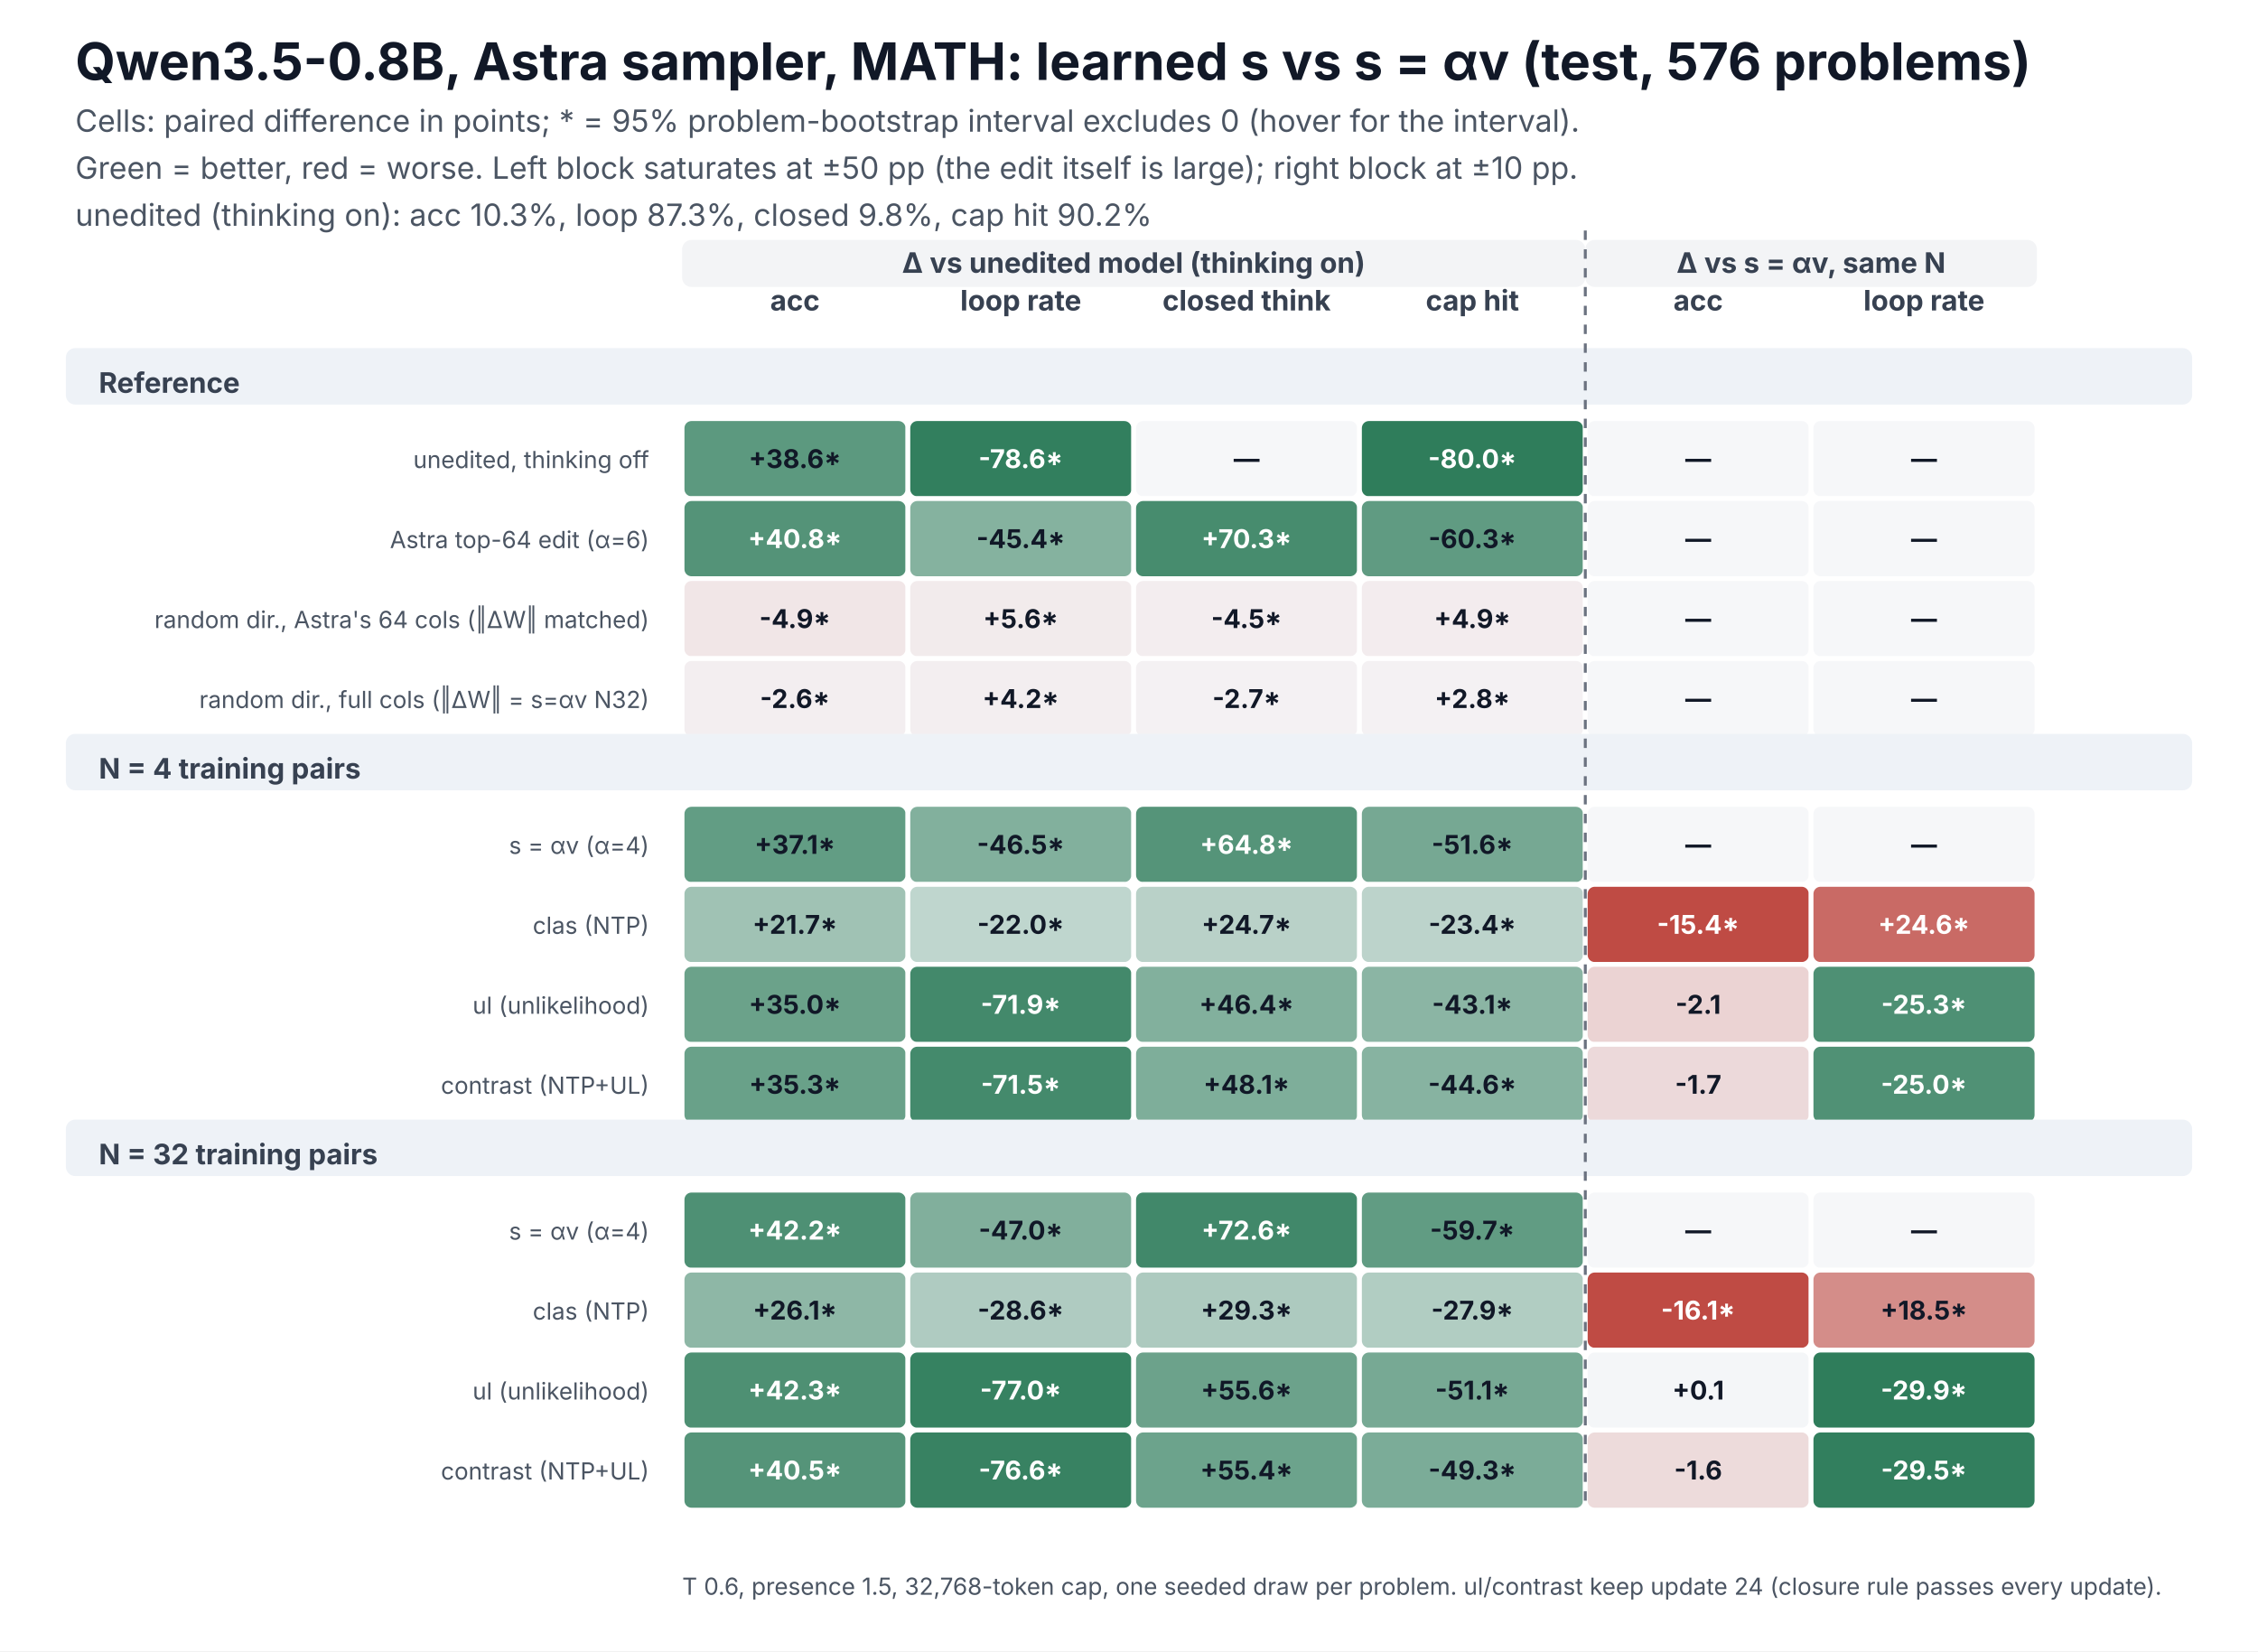
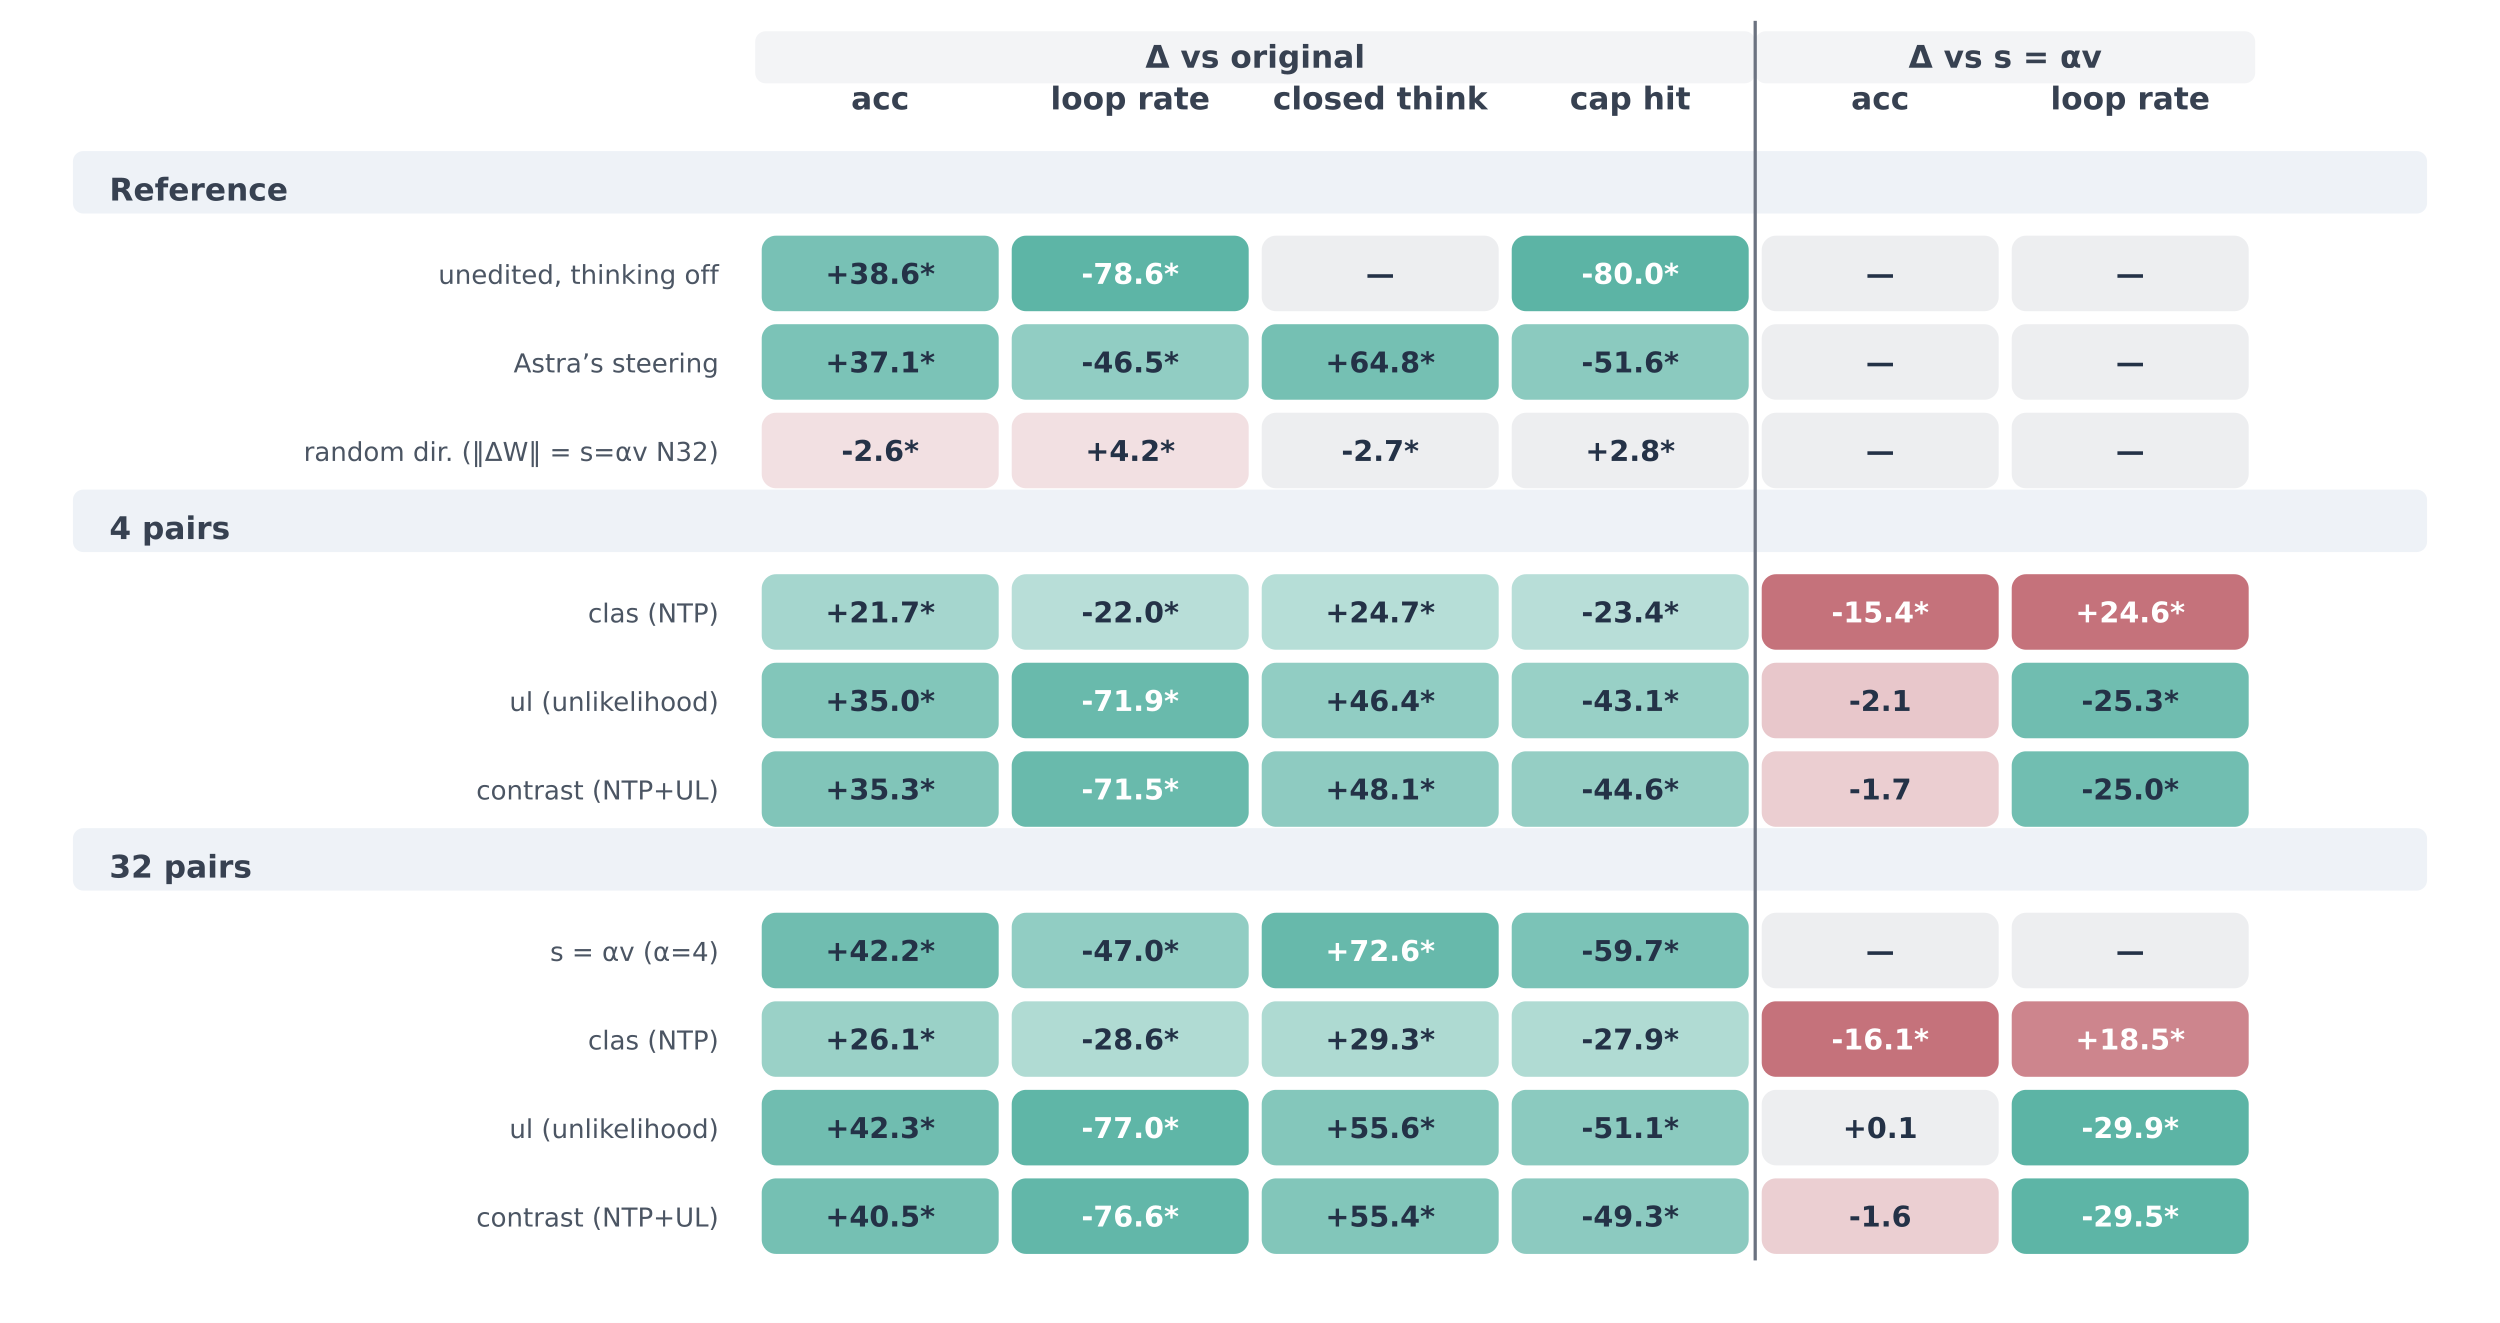
- <svg xmlns="http://www.w3.org/2000/svg" width="960" height="702" viewBox="0 0 960 702" role="img">
+ <svg xmlns="http://www.w3.org/2000/svg" width="960" height="508" viewBox="0 0 960 508" role="img">
  <style>
-       text { font-family: Inter, ui-sans-serif, system-ui, -apple-system, BlinkMacSystemFont, "Segoe UI", sans-serif; fill: #111827; }
+       text { font-family: "DejaVu Sans", sans-serif; fill: #111827; }
      .title { font-size: 22px; font-weight: 700; }
      .subtitle { font-size: 13px; fill: #4b5563; }
      .label { font-size: 12px; fill: #374151; }
      .small { font-size: 10px; fill: #4b5563; }
      .cell { stroke: #ffffff; stroke-width: 2; rx: 4; ry: 4; }
-       .group-separator { stroke: #6b7280; stroke-width: 1.25; stroke-dasharray: 4 4; }
+       .group-separator { stroke: #6b7280; stroke-width: 1.25; stroke-dasharray: none; }
    </style>
  <rect width="100%" height="100%" fill="#ffffff" />
-   <text x="32" y="34" class="title">Qwen3.5-0.8B, Astra sampler, MATH: learned s vs s = αv (test, 576 problems)</text>
-   <text x="32" y="56" class="subtitle">Cells: paired difference in points; * = 95% problem-bootstrap interval excludes 0 (hover for the interval).</text>
-   <text x="32" y="76" class="subtitle">Green = better, red = worse. Left block saturates at ±50 pp (the edit itself is large); right block at ±10 pp.</text>
-   <text x="32" y="96" class="subtitle">unedited (thinking on): acc 10.3%, loop 87.3%, closed 9.8%, cap hit 90.2%</text>
-   <rect x="290" y="102" width="384" height="20" fill="#f3f4f6" rx="4" />
-   <text x="482.0" y="116" class="label" font-weight="700" text-anchor="middle">Δ vs unedited model (thinking on)</text>
-   <rect x="674" y="102" width="192" height="20" fill="#f3f4f6" rx="4" />
-   <text x="770.0" y="116" class="label" font-weight="700" text-anchor="middle">Δ vs s = αv, same N</text>
-   <text x="338.0" y="132" class="label" font-weight="700" text-anchor="middle">acc</text>
-   <text x="434.0" y="132" class="label" font-weight="700" text-anchor="middle">loop rate</text>
-   <text x="530.0" y="132" class="label" font-weight="700" text-anchor="middle">closed think</text>
-   <text x="626.0" y="132" class="label" font-weight="700" text-anchor="middle">cap hit</text>
-   <text x="722.0" y="132" class="label" font-weight="700" text-anchor="middle">acc</text>
-   <text x="818.0" y="132" class="label" font-weight="700" text-anchor="middle">loop rate</text>
-   <rect x="28" y="148" width="904" height="24" fill="#eef2f7" rx="4" />
-   <text x="42" y="167" class="label" font-weight="700">Reference</text>
-   <text x="276" y="199.0" class="small" text-anchor="end">unedited, thinking off</text>
-   <rect x="290" y="178" width="96" height="34" class="cell" fill="rgb(92,153,127)" />
-   <text x="338.0" y="199.0" font-size="11" font-weight="650" text-anchor="middle" style="fill: #111827">+38.6*</text>
-   <rect x="386" y="178" width="96" height="34" class="cell" fill="rgb(50,127,94)" />
-   <text x="434.0" y="199.0" font-size="11" font-weight="650" text-anchor="middle" style="fill: #ffffff">-78.6*</text>
-   <rect x="482" y="178" width="96" height="34" class="cell" fill="rgb(246,247,249)" />
-   <text x="530.0" y="199.0" font-size="11" font-weight="650" text-anchor="middle" style="fill: #111827">—</text>
-   <rect x="578" y="178" width="96" height="34" class="cell" fill="rgb(47,125,91)" />
-   <text x="626.0" y="199.0" font-size="11" font-weight="650" text-anchor="middle" style="fill: #ffffff">-80.0*</text>
-   <rect x="674" y="178" width="96" height="34" class="cell" fill="rgb(246,247,249)" />
-   <text x="722.0" y="199.0" font-size="11" font-weight="650" text-anchor="middle" style="fill: #111827">—</text>
-   <rect x="770" y="178" width="96" height="34" class="cell" fill="rgb(246,247,249)" />
-   <text x="818.0" y="199.0" font-size="11" font-weight="650" text-anchor="middle" style="fill: #111827">—</text>
-   <text x="276" y="233.0" class="small" text-anchor="end">Astra top-64 edit (α=6)</text>
-   <rect x="290" y="212" width="96" height="34" class="cell" fill="rgb(84,147,120)" />
-   <text x="338.0" y="233.0" font-size="11" font-weight="650" text-anchor="middle" style="fill: #ffffff">+40.8*</text>
-   <rect x="386" y="212" width="96" height="34" class="cell" fill="rgb(133,178,159)" />
-   <text x="434.0" y="233.0" font-size="11" font-weight="650" text-anchor="middle" style="fill: #111827">-45.4*</text>
-   <rect x="482" y="212" width="96" height="34" class="cell" fill="rgb(71,140,110)" />
-   <text x="530.0" y="233.0" font-size="11" font-weight="650" text-anchor="middle" style="fill: #ffffff">+70.3*</text>
-   <rect x="578" y="212" width="96" height="34" class="cell" fill="rgb(96,155,130)" />
-   <text x="626.0" y="233.0" font-size="11" font-weight="650" text-anchor="middle" style="fill: #111827">-60.3*</text>
-   <rect x="674" y="212" width="96" height="34" class="cell" fill="rgb(246,247,249)" />
-   <text x="722.0" y="233.0" font-size="11" font-weight="650" text-anchor="middle" style="fill: #111827">—</text>
-   <rect x="770" y="212" width="96" height="34" class="cell" fill="rgb(246,247,249)" />
-   <text x="818.0" y="233.0" font-size="11" font-weight="650" text-anchor="middle" style="fill: #111827">—</text>
-   <text x="276" y="267.0" class="small" text-anchor="end">random dir., Astra's 64 cols (‖ΔW‖ matched)</text>
-   <rect x="290" y="246" width="96" height="34" class="cell" fill="rgb(241,230,231)" />
-   <text x="338.0" y="267.0" font-size="11" font-weight="650" text-anchor="middle" style="fill: #111827">-4.9*</text>
-   <rect x="386" y="246" width="96" height="34" class="cell" fill="rgb(242,235,236)" />
-   <text x="434.0" y="267.0" font-size="11" font-weight="650" text-anchor="middle" style="fill: #111827">+5.6*</text>
-   <rect x="482" y="246" width="96" height="34" class="cell" fill="rgb(243,237,239)" />
-   <text x="530.0" y="267.0" font-size="11" font-weight="650" text-anchor="middle" style="fill: #111827">-4.5*</text>
-   <rect x="578" y="246" width="96" height="34" class="cell" fill="rgb(243,236,238)" />
-   <text x="626.0" y="267.0" font-size="11" font-weight="650" text-anchor="middle" style="fill: #111827">+4.9*</text>
-   <rect x="674" y="246" width="96" height="34" class="cell" fill="rgb(246,247,249)" />
-   <text x="722.0" y="267.0" font-size="11" font-weight="650" text-anchor="middle" style="fill: #111827">—</text>
-   <rect x="770" y="246" width="96" height="34" class="cell" fill="rgb(246,247,249)" />
-   <text x="818.0" y="267.0" font-size="11" font-weight="650" text-anchor="middle" style="fill: #111827">—</text>
-   <text x="276" y="301.0" class="small" text-anchor="end">random dir., full cols (‖ΔW‖ = s=αv N32)</text>
-   <rect x="290" y="280" width="96" height="34" class="cell" fill="rgb(243,238,240)" />
-   <text x="338.0" y="301.0" font-size="11" font-weight="650" text-anchor="middle" style="fill: #111827">-2.6*</text>
-   <rect x="386" y="280" width="96" height="34" class="cell" fill="rgb(243,238,240)" />
-   <text x="434.0" y="301.0" font-size="11" font-weight="650" text-anchor="middle" style="fill: #111827">+4.2*</text>
-   <rect x="482" y="280" width="96" height="34" class="cell" fill="rgb(244,241,243)" />
-   <text x="530.0" y="301.0" font-size="11" font-weight="650" text-anchor="middle" style="fill: #111827">-2.7*</text>
-   <rect x="578" y="280" width="96" height="34" class="cell" fill="rgb(244,241,243)" />
-   <text x="626.0" y="301.0" font-size="11" font-weight="650" text-anchor="middle" style="fill: #111827">+2.8*</text>
-   <rect x="674" y="280" width="96" height="34" class="cell" fill="rgb(246,247,249)" />
-   <text x="722.0" y="301.0" font-size="11" font-weight="650" text-anchor="middle" style="fill: #111827">—</text>
-   <rect x="770" y="280" width="96" height="34" class="cell" fill="rgb(246,247,249)" />
-   <text x="818.0" y="301.0" font-size="11" font-weight="650" text-anchor="middle" style="fill: #111827">—</text>
-   <rect x="28" y="312" width="904" height="24" fill="#eef2f7" rx="4" />
-   <text x="42" y="331" class="label" font-weight="700">N = 4 training pairs</text>
-   <text x="276" y="363.0" class="small" text-anchor="end">s = αv  (α=4)</text>
-   <rect x="290" y="342" width="96" height="34" class="cell" fill="rgb(98,157,132)" />
-   <text x="338.0" y="363.0" font-size="11" font-weight="650" text-anchor="middle" style="fill: #111827">+37.1*</text>
-   <rect x="386" y="342" width="96" height="34" class="cell" fill="rgb(130,176,157)" />
-   <text x="434.0" y="363.0" font-size="11" font-weight="650" text-anchor="middle" style="fill: #111827">-46.5*</text>
-   <rect x="482" y="342" width="96" height="34" class="cell" fill="rgb(85,148,121)" />
-   <text x="530.0" y="363.0" font-size="11" font-weight="650" text-anchor="middle" style="fill: #ffffff">+64.8*</text>
-   <rect x="578" y="342" width="96" height="34" class="cell" fill="rgb(118,168,147)" />
-   <text x="626.0" y="363.0" font-size="11" font-weight="650" text-anchor="middle" style="fill: #111827">-51.6*</text>
-   <rect x="674" y="342" width="96" height="34" class="cell" fill="rgb(246,247,249)" />
-   <text x="722.0" y="363.0" font-size="11" font-weight="650" text-anchor="middle" style="fill: #111827">—</text>
-   <rect x="770" y="342" width="96" height="34" class="cell" fill="rgb(246,247,249)" />
-   <text x="818.0" y="363.0" font-size="11" font-weight="650" text-anchor="middle" style="fill: #111827">—</text>
-   <text x="276" y="397.0" class="small" text-anchor="end">clas (NTP)</text>
-   <rect x="290" y="376" width="96" height="34" class="cell" fill="rgb(160,194,180)" />
-   <text x="338.0" y="397.0" font-size="11" font-weight="650" text-anchor="middle" style="fill: #111827">+21.7*</text>
-   <rect x="386" y="376" width="96" height="34" class="cell" fill="rgb(191,214,206)" />
-   <text x="434.0" y="397.0" font-size="11" font-weight="650" text-anchor="middle" style="fill: #111827">-22.0*</text>
-   <rect x="482" y="376" width="96" height="34" class="cell" fill="rgb(185,209,200)" />
-   <text x="530.0" y="397.0" font-size="11" font-weight="650" text-anchor="middle" style="fill: #111827">+24.7*</text>
-   <rect x="578" y="376" width="96" height="34" class="cell" fill="rgb(188,211,203)" />
-   <text x="626.0" y="397.0" font-size="11" font-weight="650" text-anchor="middle" style="fill: #111827">-23.4*</text>
-   <rect x="674" y="376" width="96" height="34" class="cell" fill="rgb(191,75,68)" />
-   <text x="722.0" y="397.0" font-size="11" font-weight="650" text-anchor="middle" style="fill: #ffffff">-15.4*</text>
-   <rect x="770" y="376" width="96" height="34" class="cell" fill="rgb(201,106,101)" />
-   <text x="818.0" y="397.0" font-size="11" font-weight="650" text-anchor="middle" style="fill: #ffffff">+24.6*</text>
-   <text x="276" y="431.0" class="small" text-anchor="end">ul (unlikelihood)</text>
-   <rect x="290" y="410" width="96" height="34" class="cell" fill="rgb(107,162,138)" />
-   <text x="338.0" y="431.0" font-size="11" font-weight="650" text-anchor="middle" style="fill: #111827">+35.0*</text>
-   <rect x="386" y="410" width="96" height="34" class="cell" fill="rgb(67,137,107)" />
-   <text x="434.0" y="431.0" font-size="11" font-weight="650" text-anchor="middle" style="fill: #ffffff">-71.9*</text>
-   <rect x="482" y="410" width="96" height="34" class="cell" fill="rgb(130,176,157)" />
-   <text x="530.0" y="431.0" font-size="11" font-weight="650" text-anchor="middle" style="fill: #111827">+46.4*</text>
-   <rect x="578" y="410" width="96" height="34" class="cell" fill="rgb(139,181,164)" />
-   <text x="626.0" y="431.0" font-size="11" font-weight="650" text-anchor="middle" style="fill: #111827">-43.1*</text>
-   <rect x="674" y="410" width="96" height="34" class="cell" fill="rgb(235,211,211)" />
-   <text x="722.0" y="431.0" font-size="11" font-weight="650" text-anchor="middle" style="fill: #111827">-2.1</text>
-   <rect x="770" y="410" width="96" height="34" class="cell" fill="rgb(78,144,116)" />
-   <text x="818.0" y="431.0" font-size="11" font-weight="650" text-anchor="middle" style="fill: #ffffff">-25.3*</text>
-   <text x="276" y="465.0" class="small" text-anchor="end">contrast (NTP+UL)</text>
-   <rect x="290" y="444" width="96" height="34" class="cell" fill="rgb(105,161,137)" />
-   <text x="338.0" y="465.0" font-size="11" font-weight="650" text-anchor="middle" style="fill: #111827">+35.3*</text>
-   <rect x="386" y="444" width="96" height="34" class="cell" fill="rgb(68,138,108)" />
-   <text x="434.0" y="465.0" font-size="11" font-weight="650" text-anchor="middle" style="fill: #ffffff">-71.5*</text>
-   <rect x="482" y="444" width="96" height="34" class="cell" fill="rgb(126,174,154)" />
-   <text x="530.0" y="465.0" font-size="11" font-weight="650" text-anchor="middle" style="fill: #111827">+48.1*</text>
-   <rect x="578" y="444" width="96" height="34" class="cell" fill="rgb(135,179,161)" />
-   <text x="626.0" y="465.0" font-size="11" font-weight="650" text-anchor="middle" style="fill: #111827">-44.6*</text>
-   <rect x="674" y="444" width="96" height="34" class="cell" fill="rgb(236,217,218)" />
-   <text x="722.0" y="465.0" font-size="11" font-weight="650" text-anchor="middle" style="fill: #111827">-1.7</text>
-   <rect x="770" y="444" width="96" height="34" class="cell" fill="rgb(80,145,117)" />
-   <text x="818.0" y="465.0" font-size="11" font-weight="650" text-anchor="middle" style="fill: #ffffff">-25.0*</text>
-   <rect x="28" y="476" width="904" height="24" fill="#eef2f7" rx="4" />
-   <text x="42" y="495" class="label" font-weight="700">N = 32 training pairs</text>
-   <text x="276" y="527.0" class="small" text-anchor="end">s = αv  (α=4)</text>
-   <rect x="290" y="506" width="96" height="34" class="cell" fill="rgb(78,144,116)" />
-   <text x="338.0" y="527.0" font-size="11" font-weight="650" text-anchor="middle" style="fill: #ffffff">+42.2*</text>
-   <rect x="386" y="506" width="96" height="34" class="cell" fill="rgb(129,175,156)" />
-   <text x="434.0" y="527.0" font-size="11" font-weight="650" text-anchor="middle" style="fill: #111827">-47.0*</text>
-   <rect x="482" y="506" width="96" height="34" class="cell" fill="rgb(65,136,106)" />
-   <text x="530.0" y="527.0" font-size="11" font-weight="650" text-anchor="middle" style="fill: #ffffff">+72.6*</text>
-   <rect x="578" y="506" width="96" height="34" class="cell" fill="rgb(97,156,131)" />
-   <text x="626.0" y="527.0" font-size="11" font-weight="650" text-anchor="middle" style="fill: #111827">-59.7*</text>
-   <rect x="674" y="506" width="96" height="34" class="cell" fill="rgb(246,247,249)" />
-   <text x="722.0" y="527.0" font-size="11" font-weight="650" text-anchor="middle" style="fill: #111827">—</text>
-   <rect x="770" y="506" width="96" height="34" class="cell" fill="rgb(246,247,249)" />
-   <text x="818.0" y="527.0" font-size="11" font-weight="650" text-anchor="middle" style="fill: #111827">—</text>
-   <text x="276" y="561.0" class="small" text-anchor="end">clas (NTP)</text>
-   <rect x="290" y="540" width="96" height="34" class="cell" fill="rgb(142,183,166)" />
-   <text x="338.0" y="561.0" font-size="11" font-weight="650" text-anchor="middle" style="fill: #111827">+26.1*</text>
-   <rect x="386" y="540" width="96" height="34" class="cell" fill="rgb(175,203,193)" />
-   <text x="434.0" y="561.0" font-size="11" font-weight="650" text-anchor="middle" style="fill: #111827">-28.6*</text>
-   <rect x="482" y="540" width="96" height="34" class="cell" fill="rgb(173,202,191)" />
-   <text x="530.0" y="561.0" font-size="11" font-weight="650" text-anchor="middle" style="fill: #111827">+29.3*</text>
-   <rect x="578" y="540" width="96" height="34" class="cell" fill="rgb(177,205,194)" />
-   <text x="626.0" y="561.0" font-size="11" font-weight="650" text-anchor="middle" style="fill: #111827">-27.9*</text>
-   <rect x="674" y="540" width="96" height="34" class="cell" fill="rgb(191,75,68)" />
-   <text x="722.0" y="561.0" font-size="11" font-weight="650" text-anchor="middle" style="fill: #ffffff">-16.1*</text>
-   <rect x="770" y="540" width="96" height="34" class="cell" fill="rgb(212,141,137)" />
-   <text x="818.0" y="561.0" font-size="11" font-weight="650" text-anchor="middle" style="fill: #111827">+18.5*</text>
-   <text x="276" y="595.0" class="small" text-anchor="end">ul (unlikelihood)</text>
-   <rect x="290" y="574" width="96" height="34" class="cell" fill="rgb(78,144,115)" />
-   <text x="338.0" y="595.0" font-size="11" font-weight="650" text-anchor="middle" style="fill: #ffffff">+42.3*</text>
-   <rect x="386" y="574" width="96" height="34" class="cell" fill="rgb(54,130,97)" />
-   <text x="434.0" y="595.0" font-size="11" font-weight="650" text-anchor="middle" style="fill: #ffffff">-77.0*</text>
-   <rect x="482" y="574" width="96" height="34" class="cell" fill="rgb(108,162,139)" />
-   <text x="530.0" y="595.0" font-size="11" font-weight="650" text-anchor="middle" style="fill: #111827">+55.6*</text>
-   <rect x="578" y="574" width="96" height="34" class="cell" fill="rgb(119,169,148)" />
-   <text x="626.0" y="595.0" font-size="11" font-weight="650" text-anchor="middle" style="fill: #111827">-51.1*</text>
-   <rect x="674" y="574" width="96" height="34" class="cell" fill="rgb(244,246,248)" />
-   <text x="722.0" y="595.0" font-size="11" font-weight="650" text-anchor="middle" style="fill: #111827">+0.1</text>
-   <rect x="770" y="574" width="96" height="34" class="cell" fill="rgb(47,125,91)" />
-   <text x="818.0" y="595.0" font-size="11" font-weight="650" text-anchor="middle" style="fill: #ffffff">-29.9*</text>
-   <text x="276" y="629.0" class="small" text-anchor="end">contrast (NTP+UL)</text>
-   <rect x="290" y="608" width="96" height="34" class="cell" fill="rgb(85,148,121)" />
-   <text x="338.0" y="629.0" font-size="11" font-weight="650" text-anchor="middle" style="fill: #ffffff">+40.5*</text>
-   <rect x="386" y="608" width="96" height="34" class="cell" fill="rgb(56,130,98)" />
-   <text x="434.0" y="629.0" font-size="11" font-weight="650" text-anchor="middle" style="fill: #ffffff">-76.6*</text>
-   <rect x="482" y="608" width="96" height="34" class="cell" fill="rgb(108,163,140)" />
-   <text x="530.0" y="629.0" font-size="11" font-weight="650" text-anchor="middle" style="fill: #111827">+55.4*</text>
-   <rect x="578" y="608" width="96" height="34" class="cell" fill="rgb(123,172,152)" />
-   <text x="626.0" y="629.0" font-size="11" font-weight="650" text-anchor="middle" style="fill: #111827">-49.3*</text>
-   <rect x="674" y="608" width="96" height="34" class="cell" fill="rgb(237,219,219)" />
-   <text x="722.0" y="629.0" font-size="11" font-weight="650" text-anchor="middle" style="fill: #111827">-1.6</text>
-   <rect x="770" y="608" width="96" height="34" class="cell" fill="rgb(50,127,94)" />
-   <text x="818.0" y="629.0" font-size="11" font-weight="650" text-anchor="middle" style="fill: #ffffff">-29.5*</text>
-   <line x1="674.0" y1="98" x2="674.0" y2="642" class="group-separator" />
-   <text x="290" y="678" class="small">T 0.6, presence 1.5, 32,768-token cap, one seeded draw per problem. ul/contrast keep update 24 (closure rule passes every update).</text>
+   <g transform="translate(0,-90)">
+     <rect x="290" y="102" width="384" height="20" fill="#f3f4f6" rx="4" />
+     <text x="482.0" y="116" class="label" font-weight="700" text-anchor="middle">Δ vs original</text>
+     <rect x="674" y="102" width="192" height="20" fill="#f3f4f6" rx="4" />
+     <text x="770.0" y="116" class="label" font-weight="700" text-anchor="middle">Δ vs s = αv</text>
+     <text x="338.0" y="132" class="label" font-weight="700" text-anchor="middle">acc</text>
+     <text x="434.0" y="132" class="label" font-weight="700" text-anchor="middle">loop rate</text>
+     <text x="530.0" y="132" class="label" font-weight="700" text-anchor="middle">closed think</text>
+     <text x="626.0" y="132" class="label" font-weight="700" text-anchor="middle">cap hit</text>
+     <text x="722.0" y="132" class="label" font-weight="700" text-anchor="middle">acc</text>
+     <text x="818.0" y="132" class="label" font-weight="700" text-anchor="middle">loop rate</text>
+     <rect x="28" y="148" width="904" height="24" fill="#eef2f7" rx="4" />
+     <text x="42" y="167" class="label" font-weight="700">Reference</text>
+     <text x="276" y="199.0" class="small" text-anchor="end">unedited, thinking off</text>
+     <rect x="292.0" y="180.0" width="92.0" height="30.0" class="cell" fill="rgb(92,153,127)" style="fill:#78c1b5;stroke:white;stroke-width:1;rx:6;ry:6" />
+     <text x="338.0" y="199.0" font-size="11" font-weight="650" text-anchor="middle" style="fill:#243247">+38.6*</text>
+     <rect x="388.0" y="180.0" width="92.0" height="30.0" class="cell" fill="rgb(50,127,94)" style="fill:#5db5a6;stroke:white;stroke-width:1;rx:6;ry:6" />
+     <text x="434.0" y="199.0" font-size="11" font-weight="650" text-anchor="middle" style="fill:white">-78.6*</text>
+     <rect x="484.0" y="180.0" width="92.0" height="30.0" class="cell" fill="rgb(246,247,249)" style="fill:#edeef0;stroke:white;stroke-width:1;rx:6;ry:6" />
+     <text x="530.0" y="199.0" font-size="11" font-weight="650" text-anchor="middle" style="fill:#243247">—</text>
+     <rect x="580.0" y="180.0" width="92.0" height="30.0" class="cell" fill="rgb(47,125,91)" style="fill:#5cb4a5;stroke:white;stroke-width:1;rx:6;ry:6" />
+     <text x="626.0" y="199.0" font-size="11" font-weight="650" text-anchor="middle" style="fill:white">-80.0*</text>
+     <rect x="676.0" y="180.0" width="92.0" height="30.0" class="cell" fill="rgb(246,247,249)" style="fill:#edeef0;stroke:white;stroke-width:1;rx:6;ry:6" />
+     <text x="722.0" y="199.0" font-size="11" font-weight="650" text-anchor="middle" style="fill:#243247">—</text>
+     <rect x="772.0" y="180.0" width="92.0" height="30.0" class="cell" fill="rgb(246,247,249)" style="fill:#edeef0;stroke:white;stroke-width:1;rx:6;ry:6" />
+     <text x="818.0" y="199.0" font-size="11" font-weight="650" text-anchor="middle" style="fill:#243247">—</text>
+     <text x="276" y="233.0" class="small" text-anchor="end">Astra’s steering</text>
+     <rect x="292.0" y="214.0" width="92.0" height="30.0" class="cell" fill="rgb(98,157,132)" style="fill:#7bc3b7;stroke:white;stroke-width:1;rx:6;ry:6" />
+     <text x="338.0" y="233.0" font-size="11" font-weight="650" text-anchor="middle" style="fill:#243247">+37.1*</text>
+     <rect x="388.0" y="214.0" width="92.0" height="30.0" class="cell" fill="rgb(130,176,157)" style="fill:#91cdc3;stroke:white;stroke-width:1;rx:6;ry:6" />
+     <text x="434.0" y="233.0" font-size="11" font-weight="650" text-anchor="middle" style="fill:#243247">-46.5*</text>
+     <rect x="484.0" y="214.0" width="92.0" height="30.0" class="cell" fill="rgb(85,148,121)" style="fill:#75c0b3;stroke:white;stroke-width:1;rx:6;ry:6" />
+     <text x="530.0" y="233.0" font-size="11" font-weight="650" text-anchor="middle" style="fill:#243247">+64.8*</text>
+     <rect x="580.0" y="214.0" width="92.0" height="30.0" class="cell" fill="rgb(118,168,147)" style="fill:#8bcabf;stroke:white;stroke-width:1;rx:6;ry:6" />
+     <text x="626.0" y="233.0" font-size="11" font-weight="650" text-anchor="middle" style="fill:#243247">-51.6*</text>
+     <rect x="676.0" y="214.0" width="92.0" height="30.0" class="cell" fill="rgb(246,247,249)" style="fill:#edeef0;stroke:white;stroke-width:1;rx:6;ry:6" />
+     <text x="722.0" y="233.0" font-size="11" font-weight="650" text-anchor="middle" style="fill:#243247">—</text>
+     <rect x="772.0" y="214.0" width="92.0" height="30.0" class="cell" fill="rgb(246,247,249)" style="fill:#edeef0;stroke:white;stroke-width:1;rx:6;ry:6" />
+     <text x="818.0" y="233.0" font-size="11" font-weight="650" text-anchor="middle" style="fill:#243247">—</text>
+     <text x="276" y="267.0" class="small" text-anchor="end">random dir. (‖ΔW‖ = s=αv N32)</text>
+     <rect x="292.0" y="248.0" width="92.0" height="30.0" class="cell" fill="rgb(243,238,240)" style="fill:#f2e0e2;stroke:white;stroke-width:1;rx:6;ry:6" />
+     <text x="338.0" y="267.0" font-size="11" font-weight="650" text-anchor="middle" style="fill:#243247">-2.6*</text>
+     <rect x="388.0" y="248.0" width="92.0" height="30.0" class="cell" fill="rgb(243,238,240)" style="fill:#f2e0e2;stroke:white;stroke-width:1;rx:6;ry:6" />
+     <text x="434.0" y="267.0" font-size="11" font-weight="650" text-anchor="middle" style="fill:#243247">+4.2*</text>
+     <rect x="484.0" y="248.0" width="92.0" height="30.0" class="cell" fill="rgb(244,241,243)" style="fill:#edeef0;stroke:white;stroke-width:1;rx:6;ry:6" />
+     <text x="530.0" y="267.0" font-size="11" font-weight="650" text-anchor="middle" style="fill:#243247">-2.7*</text>
+     <rect x="580.0" y="248.0" width="92.0" height="30.0" class="cell" fill="rgb(244,241,243)" style="fill:#edeef0;stroke:white;stroke-width:1;rx:6;ry:6" />
+     <text x="626.0" y="267.0" font-size="11" font-weight="650" text-anchor="middle" style="fill:#243247">+2.8*</text>
+     <rect x="676.0" y="248.0" width="92.0" height="30.0" class="cell" fill="rgb(246,247,249)" style="fill:#edeef0;stroke:white;stroke-width:1;rx:6;ry:6" />
+     <text x="722.0" y="267.0" font-size="11" font-weight="650" text-anchor="middle" style="fill:#243247">—</text>
+     <rect x="772.0" y="248.0" width="92.0" height="30.0" class="cell" fill="rgb(246,247,249)" style="fill:#edeef0;stroke:white;stroke-width:1;rx:6;ry:6" />
+     <text x="818.0" y="267.0" font-size="11" font-weight="650" text-anchor="middle" style="fill:#243247">—</text>
+     <rect x="28" y="278" width="904" height="24" fill="#eef2f7" rx="4" />
+     <text x="42" y="297" class="label" font-weight="700">4 pairs</text>
+     <text x="276" y="329.0" class="small" text-anchor="end">clas (NTP)</text>
+     <rect x="292.0" y="310.0" width="92.0" height="30.0" class="cell" fill="rgb(160,194,180)" style="fill:#a5d6ce;stroke:white;stroke-width:1;rx:6;ry:6" />
+     <text x="338.0" y="329.0" font-size="11" font-weight="650" text-anchor="middle" style="fill:#243247">+21.7*</text>
+     <rect x="388.0" y="310.0" width="92.0" height="30.0" class="cell" fill="rgb(191,214,206)" style="fill:#b8ded8;stroke:white;stroke-width:1;rx:6;ry:6" />
+     <text x="434.0" y="329.0" font-size="11" font-weight="650" text-anchor="middle" style="fill:#243247">-22.0*</text>
+     <rect x="484.0" y="310.0" width="92.0" height="30.0" class="cell" fill="rgb(185,209,200)" style="fill:#b6ded7;stroke:white;stroke-width:1;rx:6;ry:6" />
+     <text x="530.0" y="329.0" font-size="11" font-weight="650" text-anchor="middle" style="fill:#243247">+24.7*</text>
+     <rect x="580.0" y="310.0" width="92.0" height="30.0" class="cell" fill="rgb(188,211,203)" style="fill:#b8ded8;stroke:white;stroke-width:1;rx:6;ry:6" />
+     <text x="626.0" y="329.0" font-size="11" font-weight="650" text-anchor="middle" style="fill:#243247">-23.4*</text>
+     <rect x="676.0" y="310.0" width="92.0" height="30.0" class="cell" fill="rgb(191,75,68)" style="fill:#c5727b;stroke:white;stroke-width:1;rx:6;ry:6" />
+     <text x="722.0" y="329.0" font-size="11" font-weight="650" text-anchor="middle" style="fill:white">-15.4*</text>
+     <rect x="772.0" y="310.0" width="92.0" height="30.0" class="cell" fill="rgb(201,106,101)" style="fill:#c5727b;stroke:white;stroke-width:1;rx:6;ry:6" />
+     <text x="818.0" y="329.0" font-size="11" font-weight="650" text-anchor="middle" style="fill:white">+24.6*</text>
+     <text x="276" y="363.0" class="small" text-anchor="end">ul (unlikelihood)</text>
+     <rect x="292.0" y="344.0" width="92.0" height="30.0" class="cell" fill="rgb(107,162,138)" style="fill:#82c6ba;stroke:white;stroke-width:1;rx:6;ry:6" />
+     <text x="338.0" y="363.0" font-size="11" font-weight="650" text-anchor="middle" style="fill:#243247">+35.0*</text>
+     <rect x="388.0" y="344.0" width="92.0" height="30.0" class="cell" fill="rgb(67,137,107)" style="fill:#69baac;stroke:white;stroke-width:1;rx:6;ry:6" />
+     <text x="434.0" y="363.0" font-size="11" font-weight="650" text-anchor="middle" style="fill:white">-71.9*</text>
+     <rect x="484.0" y="344.0" width="92.0" height="30.0" class="cell" fill="rgb(130,176,157)" style="fill:#91cdc3;stroke:white;stroke-width:1;rx:6;ry:6" />
+     <text x="530.0" y="363.0" font-size="11" font-weight="650" text-anchor="middle" style="fill:#243247">+46.4*</text>
+     <rect x="580.0" y="344.0" width="92.0" height="30.0" class="cell" fill="rgb(139,181,164)" style="fill:#98d0c6;stroke:white;stroke-width:1;rx:6;ry:6" />
+     <text x="626.0" y="363.0" font-size="11" font-weight="650" text-anchor="middle" style="fill:#243247">-43.1*</text>
+     <rect x="676.0" y="344.0" width="92.0" height="30.0" class="cell" fill="rgb(235,211,211)" style="fill:#e8c7cb;stroke:white;stroke-width:1;rx:6;ry:6" />
+     <text x="722.0" y="363.0" font-size="11" font-weight="650" text-anchor="middle" style="fill:#243247">-2.1</text>
+     <rect x="772.0" y="344.0" width="92.0" height="30.0" class="cell" fill="rgb(78,144,116)" style="fill:#70bdb0;stroke:white;stroke-width:1;rx:6;ry:6" />
+     <text x="818.0" y="363.0" font-size="11" font-weight="650" text-anchor="middle" style="fill:#243247">-25.3*</text>
+     <text x="276" y="397.0" class="small" text-anchor="end">contrast (NTP+UL)</text>
+     <rect x="292.0" y="378.0" width="92.0" height="30.0" class="cell" fill="rgb(105,161,137)" style="fill:#81c5b9;stroke:white;stroke-width:1;rx:6;ry:6" />
+     <text x="338.0" y="397.0" font-size="11" font-weight="650" text-anchor="middle" style="fill:#243247">+35.3*</text>
+     <rect x="388.0" y="378.0" width="92.0" height="30.0" class="cell" fill="rgb(68,138,108)" style="fill:#69baac;stroke:white;stroke-width:1;rx:6;ry:6" />
+     <text x="434.0" y="397.0" font-size="11" font-weight="650" text-anchor="middle" style="fill:white">-71.5*</text>
+     <rect x="484.0" y="378.0" width="92.0" height="30.0" class="cell" fill="rgb(126,174,154)" style="fill:#8ecbc1;stroke:white;stroke-width:1;rx:6;ry:6" />
+     <text x="530.0" y="397.0" font-size="11" font-weight="650" text-anchor="middle" style="fill:#243247">+48.1*</text>
+     <rect x="580.0" y="378.0" width="92.0" height="30.0" class="cell" fill="rgb(135,179,161)" style="fill:#95cec4;stroke:white;stroke-width:1;rx:6;ry:6" />
+     <text x="626.0" y="397.0" font-size="11" font-weight="650" text-anchor="middle" style="fill:#243247">-44.6*</text>
+     <rect x="676.0" y="378.0" width="92.0" height="30.0" class="cell" fill="rgb(236,217,218)" style="fill:#ebced1;stroke:white;stroke-width:1;rx:6;ry:6" />
+     <text x="722.0" y="397.0" font-size="11" font-weight="650" text-anchor="middle" style="fill:#243247">-1.7</text>
+     <rect x="772.0" y="378.0" width="92.0" height="30.0" class="cell" fill="rgb(80,145,117)" style="fill:#71beb1;stroke:white;stroke-width:1;rx:6;ry:6" />
+     <text x="818.0" y="397.0" font-size="11" font-weight="650" text-anchor="middle" style="fill:#243247">-25.0*</text>
+     <rect x="28" y="408" width="904" height="24" fill="#eef2f7" rx="4" />
+     <text x="42" y="427" class="label" font-weight="700">32 pairs</text>
+     <text x="276" y="459.0" class="small" text-anchor="end">s = αv  (α=4)</text>
+     <rect x="292.0" y="440.0" width="92.0" height="30.0" class="cell" fill="rgb(78,144,116)" style="fill:#70bdb0;stroke:white;stroke-width:1;rx:6;ry:6" />
+     <text x="338.0" y="459.0" font-size="11" font-weight="650" text-anchor="middle" style="fill:#243247">+42.2*</text>
+     <rect x="388.0" y="440.0" width="92.0" height="30.0" class="cell" fill="rgb(129,175,156)" style="fill:#91cdc3;stroke:white;stroke-width:1;rx:6;ry:6" />
+     <text x="434.0" y="459.0" font-size="11" font-weight="650" text-anchor="middle" style="fill:#243247">-47.0*</text>
+     <rect x="484.0" y="440.0" width="92.0" height="30.0" class="cell" fill="rgb(65,136,106)" style="fill:#67b9ab;stroke:white;stroke-width:1;rx:6;ry:6" />
+     <text x="530.0" y="459.0" font-size="11" font-weight="650" text-anchor="middle" style="fill:white">+72.6*</text>
+     <rect x="580.0" y="440.0" width="92.0" height="30.0" class="cell" fill="rgb(97,156,131)" style="fill:#7bc3b7;stroke:white;stroke-width:1;rx:6;ry:6" />
+     <text x="626.0" y="459.0" font-size="11" font-weight="650" text-anchor="middle" style="fill:#243247">-59.7*</text>
+     <rect x="676.0" y="440.0" width="92.0" height="30.0" class="cell" fill="rgb(246,247,249)" style="fill:#edeef0;stroke:white;stroke-width:1;rx:6;ry:6" />
+     <text x="722.0" y="459.0" font-size="11" font-weight="650" text-anchor="middle" style="fill:#243247">—</text>
+     <rect x="772.0" y="440.0" width="92.0" height="30.0" class="cell" fill="rgb(246,247,249)" style="fill:#edeef0;stroke:white;stroke-width:1;rx:6;ry:6" />
+     <text x="818.0" y="459.0" font-size="11" font-weight="650" text-anchor="middle" style="fill:#243247">—</text>
+     <text x="276" y="493.0" class="small" text-anchor="end">clas (NTP)</text>
+     <rect x="292.0" y="474.0" width="92.0" height="30.0" class="cell" fill="rgb(142,183,166)" style="fill:#9ad1c7;stroke:white;stroke-width:1;rx:6;ry:6" />
+     <text x="338.0" y="493.0" font-size="11" font-weight="650" text-anchor="middle" style="fill:#243247">+26.1*</text>
+     <rect x="388.0" y="474.0" width="92.0" height="30.0" class="cell" fill="rgb(175,203,193)" style="fill:#b0dbd3;stroke:white;stroke-width:1;rx:6;ry:6" />
+     <text x="434.0" y="493.0" font-size="11" font-weight="650" text-anchor="middle" style="fill:#243247">-28.6*</text>
+     <rect x="484.0" y="474.0" width="92.0" height="30.0" class="cell" fill="rgb(173,202,191)" style="fill:#aedad2;stroke:white;stroke-width:1;rx:6;ry:6" />
+     <text x="530.0" y="493.0" font-size="11" font-weight="650" text-anchor="middle" style="fill:#243247">+29.3*</text>
+     <rect x="580.0" y="474.0" width="92.0" height="30.0" class="cell" fill="rgb(177,205,194)" style="fill:#b0dbd3;stroke:white;stroke-width:1;rx:6;ry:6" />
+     <text x="626.0" y="493.0" font-size="11" font-weight="650" text-anchor="middle" style="fill:#243247">-27.9*</text>
+     <rect x="676.0" y="474.0" width="92.0" height="30.0" class="cell" fill="rgb(191,75,68)" style="fill:#c5727b;stroke:white;stroke-width:1;rx:6;ry:6" />
+     <text x="722.0" y="493.0" font-size="11" font-weight="650" text-anchor="middle" style="fill:white">-16.1*</text>
+     <rect x="772.0" y="474.0" width="92.0" height="30.0" class="cell" fill="rgb(212,141,137)" style="fill:#cd858d;stroke:white;stroke-width:1;rx:6;ry:6" />
+     <text x="818.0" y="493.0" font-size="11" font-weight="650" text-anchor="middle" style="fill:white">+18.5*</text>
+     <text x="276" y="527.0" class="small" text-anchor="end">ul (unlikelihood)</text>
+     <rect x="292.0" y="508.0" width="92.0" height="30.0" class="cell" fill="rgb(78,144,115)" style="fill:#70bdb0;stroke:white;stroke-width:1;rx:6;ry:6" />
+     <text x="338.0" y="527.0" font-size="11" font-weight="650" text-anchor="middle" style="fill:#243247">+42.3*</text>
+     <rect x="388.0" y="508.0" width="92.0" height="30.0" class="cell" fill="rgb(54,130,97)" style="fill:#5fb6a7;stroke:white;stroke-width:1;rx:6;ry:6" />
+     <text x="434.0" y="527.0" font-size="11" font-weight="650" text-anchor="middle" style="fill:white">-77.0*</text>
+     <rect x="484.0" y="508.0" width="92.0" height="30.0" class="cell" fill="rgb(108,162,139)" style="fill:#84c7bb;stroke:white;stroke-width:1;rx:6;ry:6" />
+     <text x="530.0" y="527.0" font-size="11" font-weight="650" text-anchor="middle" style="fill:#243247">+55.6*</text>
+     <rect x="580.0" y="508.0" width="92.0" height="30.0" class="cell" fill="rgb(119,169,148)" style="fill:#8bcabf;stroke:white;stroke-width:1;rx:6;ry:6" />
+     <text x="626.0" y="527.0" font-size="11" font-weight="650" text-anchor="middle" style="fill:#243247">-51.1*</text>
+     <rect x="676.0" y="508.0" width="92.0" height="30.0" class="cell" fill="rgb(244,246,248)" style="fill:#edeef0;stroke:white;stroke-width:1;rx:6;ry:6" />
+     <text x="722.0" y="527.0" font-size="11" font-weight="650" text-anchor="middle" style="fill:#243247">+0.1</text>
+     <rect x="772.0" y="508.0" width="92.0" height="30.0" class="cell" fill="rgb(47,125,91)" style="fill:#5cb4a5;stroke:white;stroke-width:1;rx:6;ry:6" />
+     <text x="818.0" y="527.0" font-size="11" font-weight="650" text-anchor="middle" style="fill:white">-29.9*</text>
+     <text x="276" y="561.0" class="small" text-anchor="end">contrast (NTP+UL)</text>
+     <rect x="292.0" y="542.0" width="92.0" height="30.0" class="cell" fill="rgb(85,148,121)" style="fill:#75c0b3;stroke:white;stroke-width:1;rx:6;ry:6" />
+     <text x="338.0" y="561.0" font-size="11" font-weight="650" text-anchor="middle" style="fill:#243247">+40.5*</text>
+     <rect x="388.0" y="542.0" width="92.0" height="30.0" class="cell" fill="rgb(56,130,98)" style="fill:#62b7a9;stroke:white;stroke-width:1;rx:6;ry:6" />
+     <text x="434.0" y="561.0" font-size="11" font-weight="650" text-anchor="middle" style="fill:white">-76.6*</text>
+     <rect x="484.0" y="542.0" width="92.0" height="30.0" class="cell" fill="rgb(108,163,140)" style="fill:#82c6ba;stroke:white;stroke-width:1;rx:6;ry:6" />
+     <text x="530.0" y="561.0" font-size="11" font-weight="650" text-anchor="middle" style="fill:#243247">+55.4*</text>
+     <rect x="580.0" y="542.0" width="92.0" height="30.0" class="cell" fill="rgb(123,172,152)" style="fill:#8ccac0;stroke:white;stroke-width:1;rx:6;ry:6" />
+     <text x="626.0" y="561.0" font-size="11" font-weight="650" text-anchor="middle" style="fill:#243247">-49.3*</text>
+     <rect x="676.0" y="542.0" width="92.0" height="30.0" class="cell" fill="rgb(237,219,219)" style="fill:#ebcfd2;stroke:white;stroke-width:1;rx:6;ry:6" />
+     <text x="722.0" y="561.0" font-size="11" font-weight="650" text-anchor="middle" style="fill:#243247">-1.6</text>
+     <rect x="772.0" y="542.0" width="92.0" height="30.0" class="cell" fill="rgb(50,127,94)" style="fill:#5db5a6;stroke:white;stroke-width:1;rx:6;ry:6" />
+     <text x="818.0" y="561.0" font-size="11" font-weight="650" text-anchor="middle" style="fill:white">-29.5*</text>
+     <line x1="674.0" y1="98" x2="674.0" y2="574" class="group-separator" />
+   </g>
</svg>
